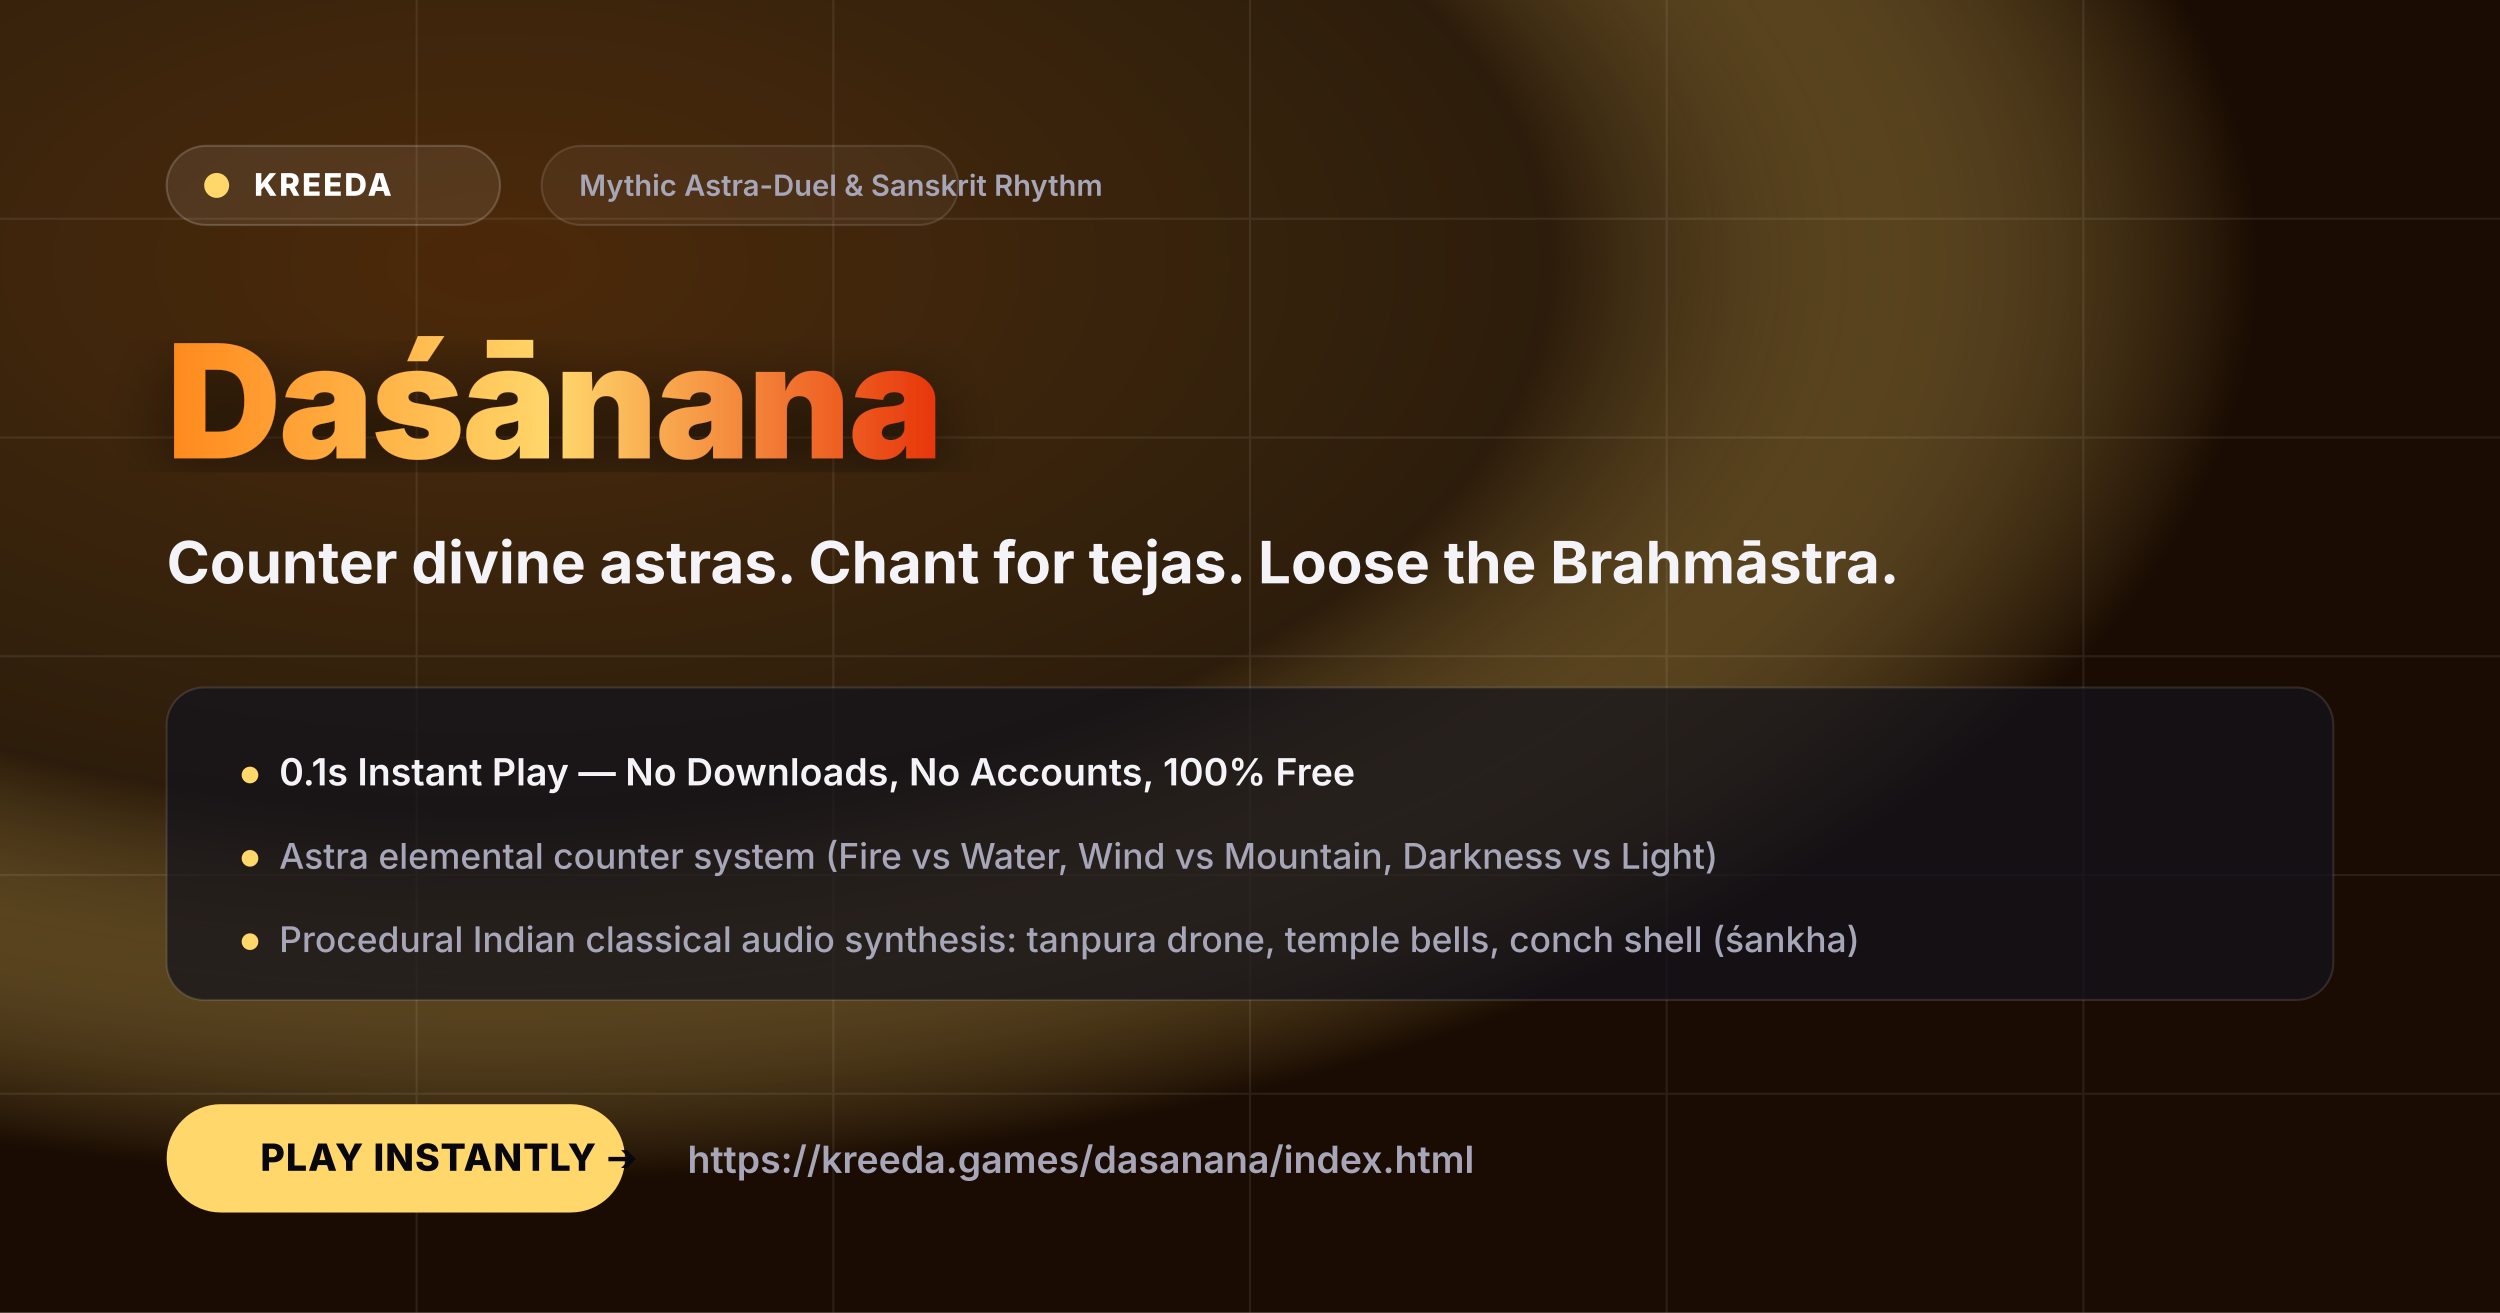
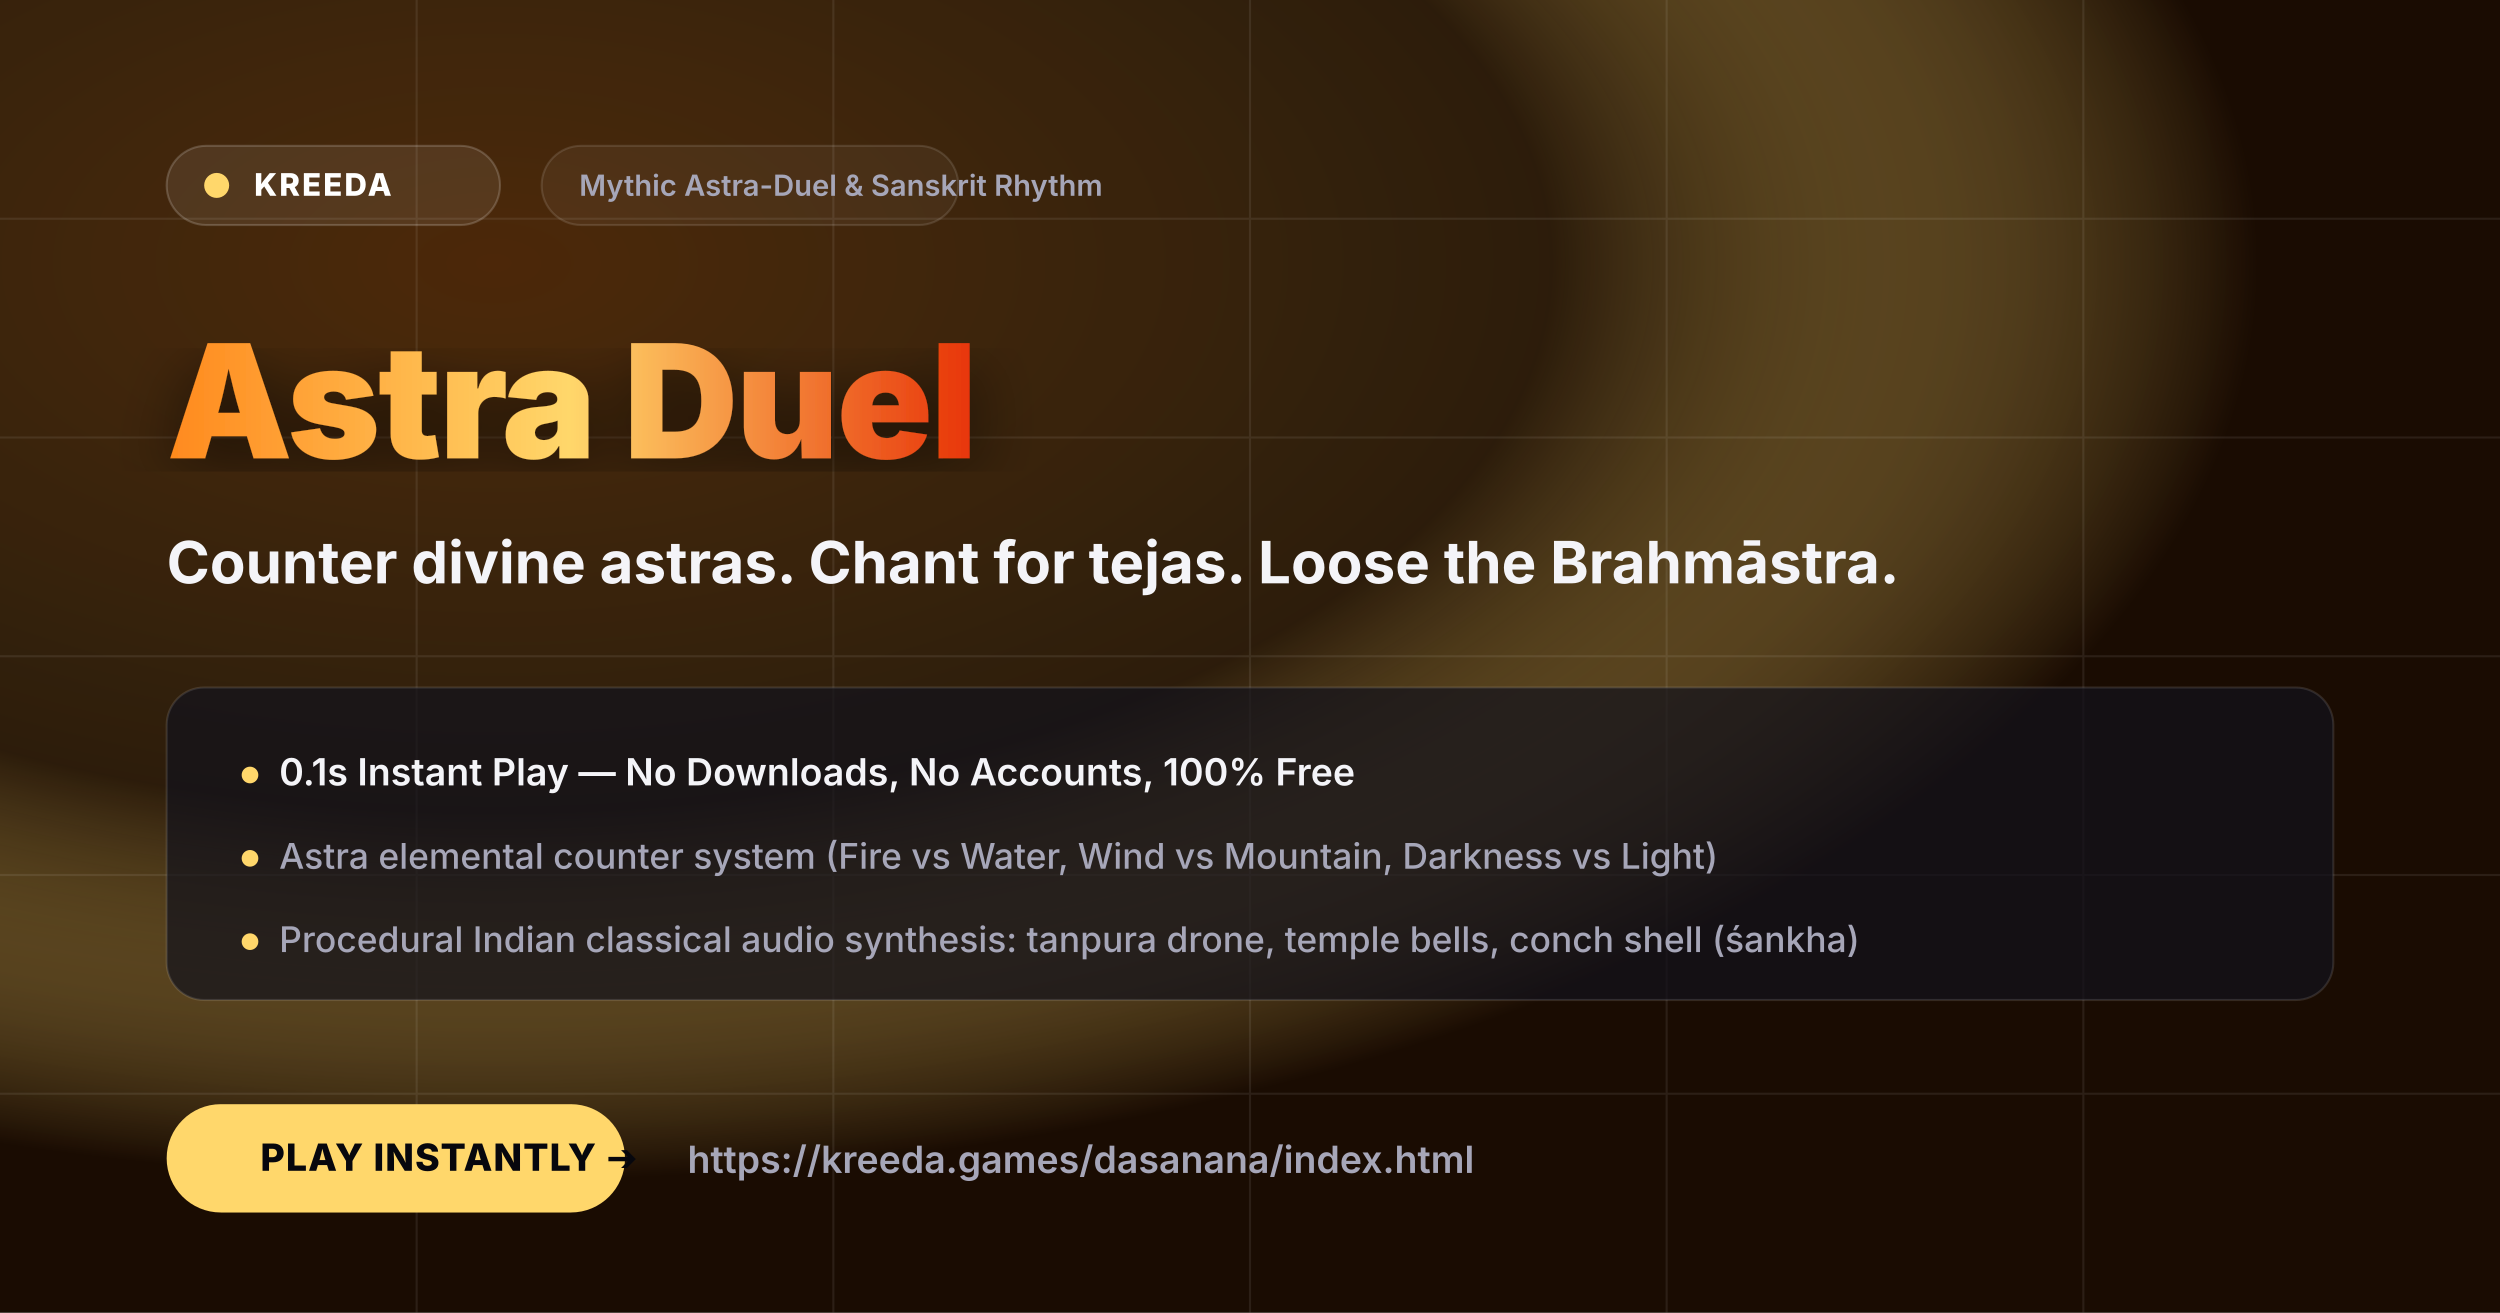
<svg xmlns="http://www.w3.org/2000/svg" viewBox="0 0 1200 630" width="1200" height="630">
  <defs>
    <radialGradient id="bgGlow" cx="20%" cy="20%" r="70%">
      <stop offset="0%" stop-color="#ff8a1e" stop-opacity="0.22" />
      <stop offset="60%" stop-color="#ffd76b" stop-opacity="0.08" />
      <stop offset="100%" stop-color="#1a0c02" stop-opacity="1" />
    </radialGradient>
    <linearGradient id="textGrad" x1="0%" y1="0%" x2="100%" y2="0%">
      <stop offset="0%" stop-color="#ff8a1e" />
      <stop offset="50%" stop-color="#ffd76b" />
      <stop offset="100%" stop-color="#e8360a" />
    </linearGradient>
    <filter id="shadow" x="-10%" y="-10%" width="120%" height="120%">
      <feDropShadow dx="0" dy="8" stdDeviation="16" flood-color="#000000" flood-opacity="0.6" />
    </filter>
  </defs>
  <rect width="1200" height="630" fill="#1a0c02" />
  <rect width="1200" height="630" fill="url(#bgGlow)" />
  <g opacity="0.08" stroke="#ffffff" stroke-width="1">
    <line x1="0" y1="105" x2="1200" y2="105" />
    <line x1="0" y1="210" x2="1200" y2="210" />
    <line x1="0" y1="315" x2="1200" y2="315" />
    <line x1="0" y1="420" x2="1200" y2="420" />
    <line x1="0" y1="525" x2="1200" y2="525" />
    <line x1="200" y1="0" x2="200" y2="630" />
    <line x1="400" y1="0" x2="400" y2="630" />
    <line x1="600" y1="0" x2="600" y2="630" />
    <line x1="800" y1="0" x2="800" y2="630" />
    <line x1="1000" y1="0" x2="1000" y2="630" />
  </g>
  <g transform="translate(80, 70)">
    <rect width="160" height="38" rx="19" fill="rgba(255,255,255,0.08)" stroke="rgba(255,255,255,0.18)" stroke-width="1" />
    <circle cx="24" cy="19" r="6" fill="#ffd76b" />
    <text x="42" y="24" fill="#ffffff" font-family="-apple-system, system-ui, sans-serif" font-weight="800" font-size="15" letter-spacing="1">KREEDA</text>
  </g>
  <g transform="translate(260, 70)">
    <rect width="200" height="38" rx="19" fill="rgba(255,255,255,0.05)" stroke="rgba(255,255,255,0.12)" stroke-width="1" />
    <text x="18" y="24" fill="#a6a6b8" font-family="-apple-system, system-ui, sans-serif" font-weight="600" font-size="14">Mythic Astra-Duel &amp; Sanskrit Rhythm</text>
  </g>
-   <text x="80" y="220" fill="url(#textGrad)" font-family="-apple-system, system-ui, sans-serif" font-weight="900" font-size="76" letter-spacing="-1" filter="url(#shadow)">Daśānana</text>
+   <text x="80" y="220" fill="url(#textGrad)" font-family="-apple-system, system-ui, sans-serif" font-weight="900" font-size="76" letter-spacing="-1" filter="url(#shadow)">Astra Duel</text>
  <text x="80" y="280" fill="#f4f4f8" font-family="-apple-system, system-ui, sans-serif" font-weight="700" font-size="28" letter-spacing="0">Counter divine astras. Chant for tejas. Loose the Brahmāstra.</text>
  <g transform="translate(80, 330)">
    <rect width="1040" height="150" rx="18" fill="rgba(18,18,28,0.7)" stroke="rgba(255,255,255,0.12)" stroke-width="1" />
    <g transform="translate(30, 42)">
      <circle cx="10" cy="0" r="4" fill="#ffd76b" />
      <text x="24" y="5" fill="#f4f4f8" font-family="-apple-system, system-ui, sans-serif" font-weight="600" font-size="18">0.1s Instant Play — No Downloads, No Accounts, 100% Free</text>
    </g>
    <g transform="translate(30, 82)">
      <circle cx="10" cy="0" r="4" fill="#ffd76b" />
      <text x="24" y="5" fill="#a6a6b8" font-family="-apple-system, system-ui, sans-serif" font-weight="500" font-size="17">Astra elemental counter system (Fire vs Water, Wind vs Mountain, Darkness vs Light)</text>
    </g>
    <g transform="translate(30, 122)">
      <circle cx="10" cy="0" r="4" fill="#ffd76b" />
      <text x="24" y="5" fill="#a6a6b8" font-family="-apple-system, system-ui, sans-serif" font-weight="500" font-size="17">Procedural Indian classical audio synthesis: tanpura drone, temple bells, conch shell (śankha)</text>
    </g>
  </g>
  <g transform="translate(80, 530)">
    <rect width="220" height="52" rx="26" fill="#ffd76b" />
    <text x="45" y="32" fill="#07070d" font-family="-apple-system, system-ui, sans-serif" font-weight="800" font-size="18" letter-spacing="0.5">PLAY INSTANTLY ➔</text>
  </g>
  <text x="330" y="563" fill="#a6a6b8" font-family="-apple-system, system-ui, sans-serif" font-weight="600" font-size="18">https://kreeda.games/dasanana/index.html</text>
</svg>
